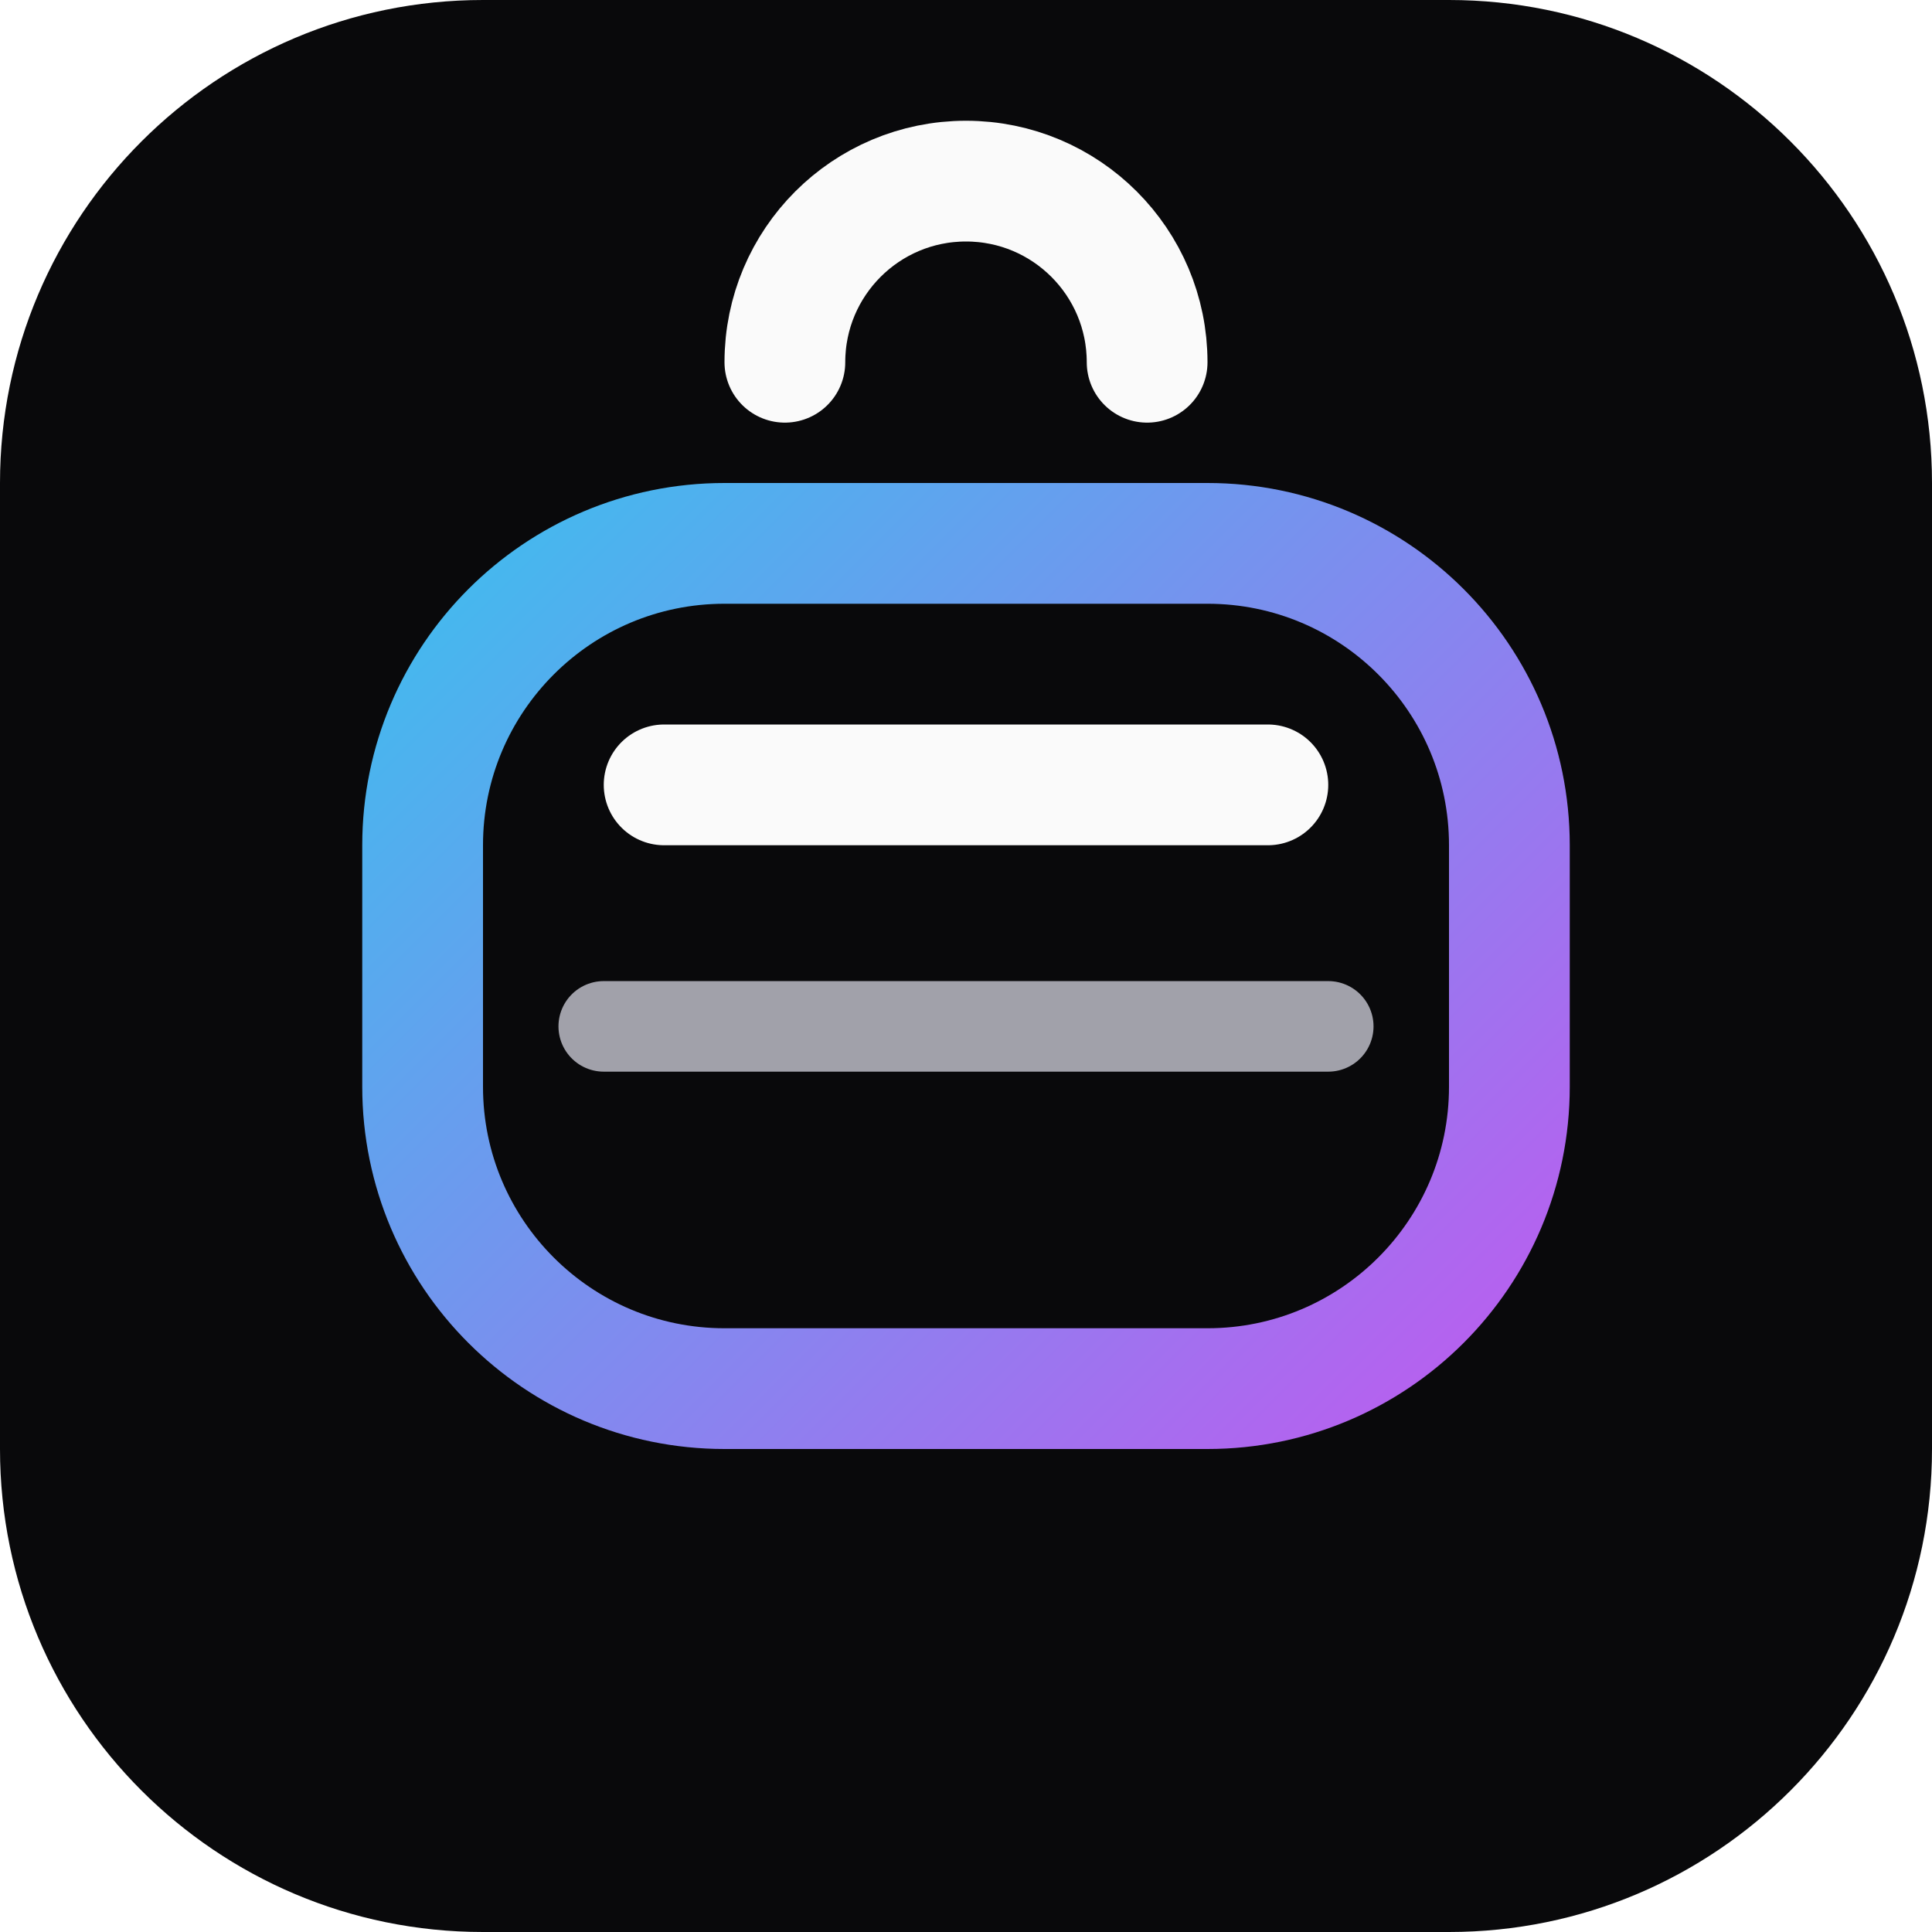
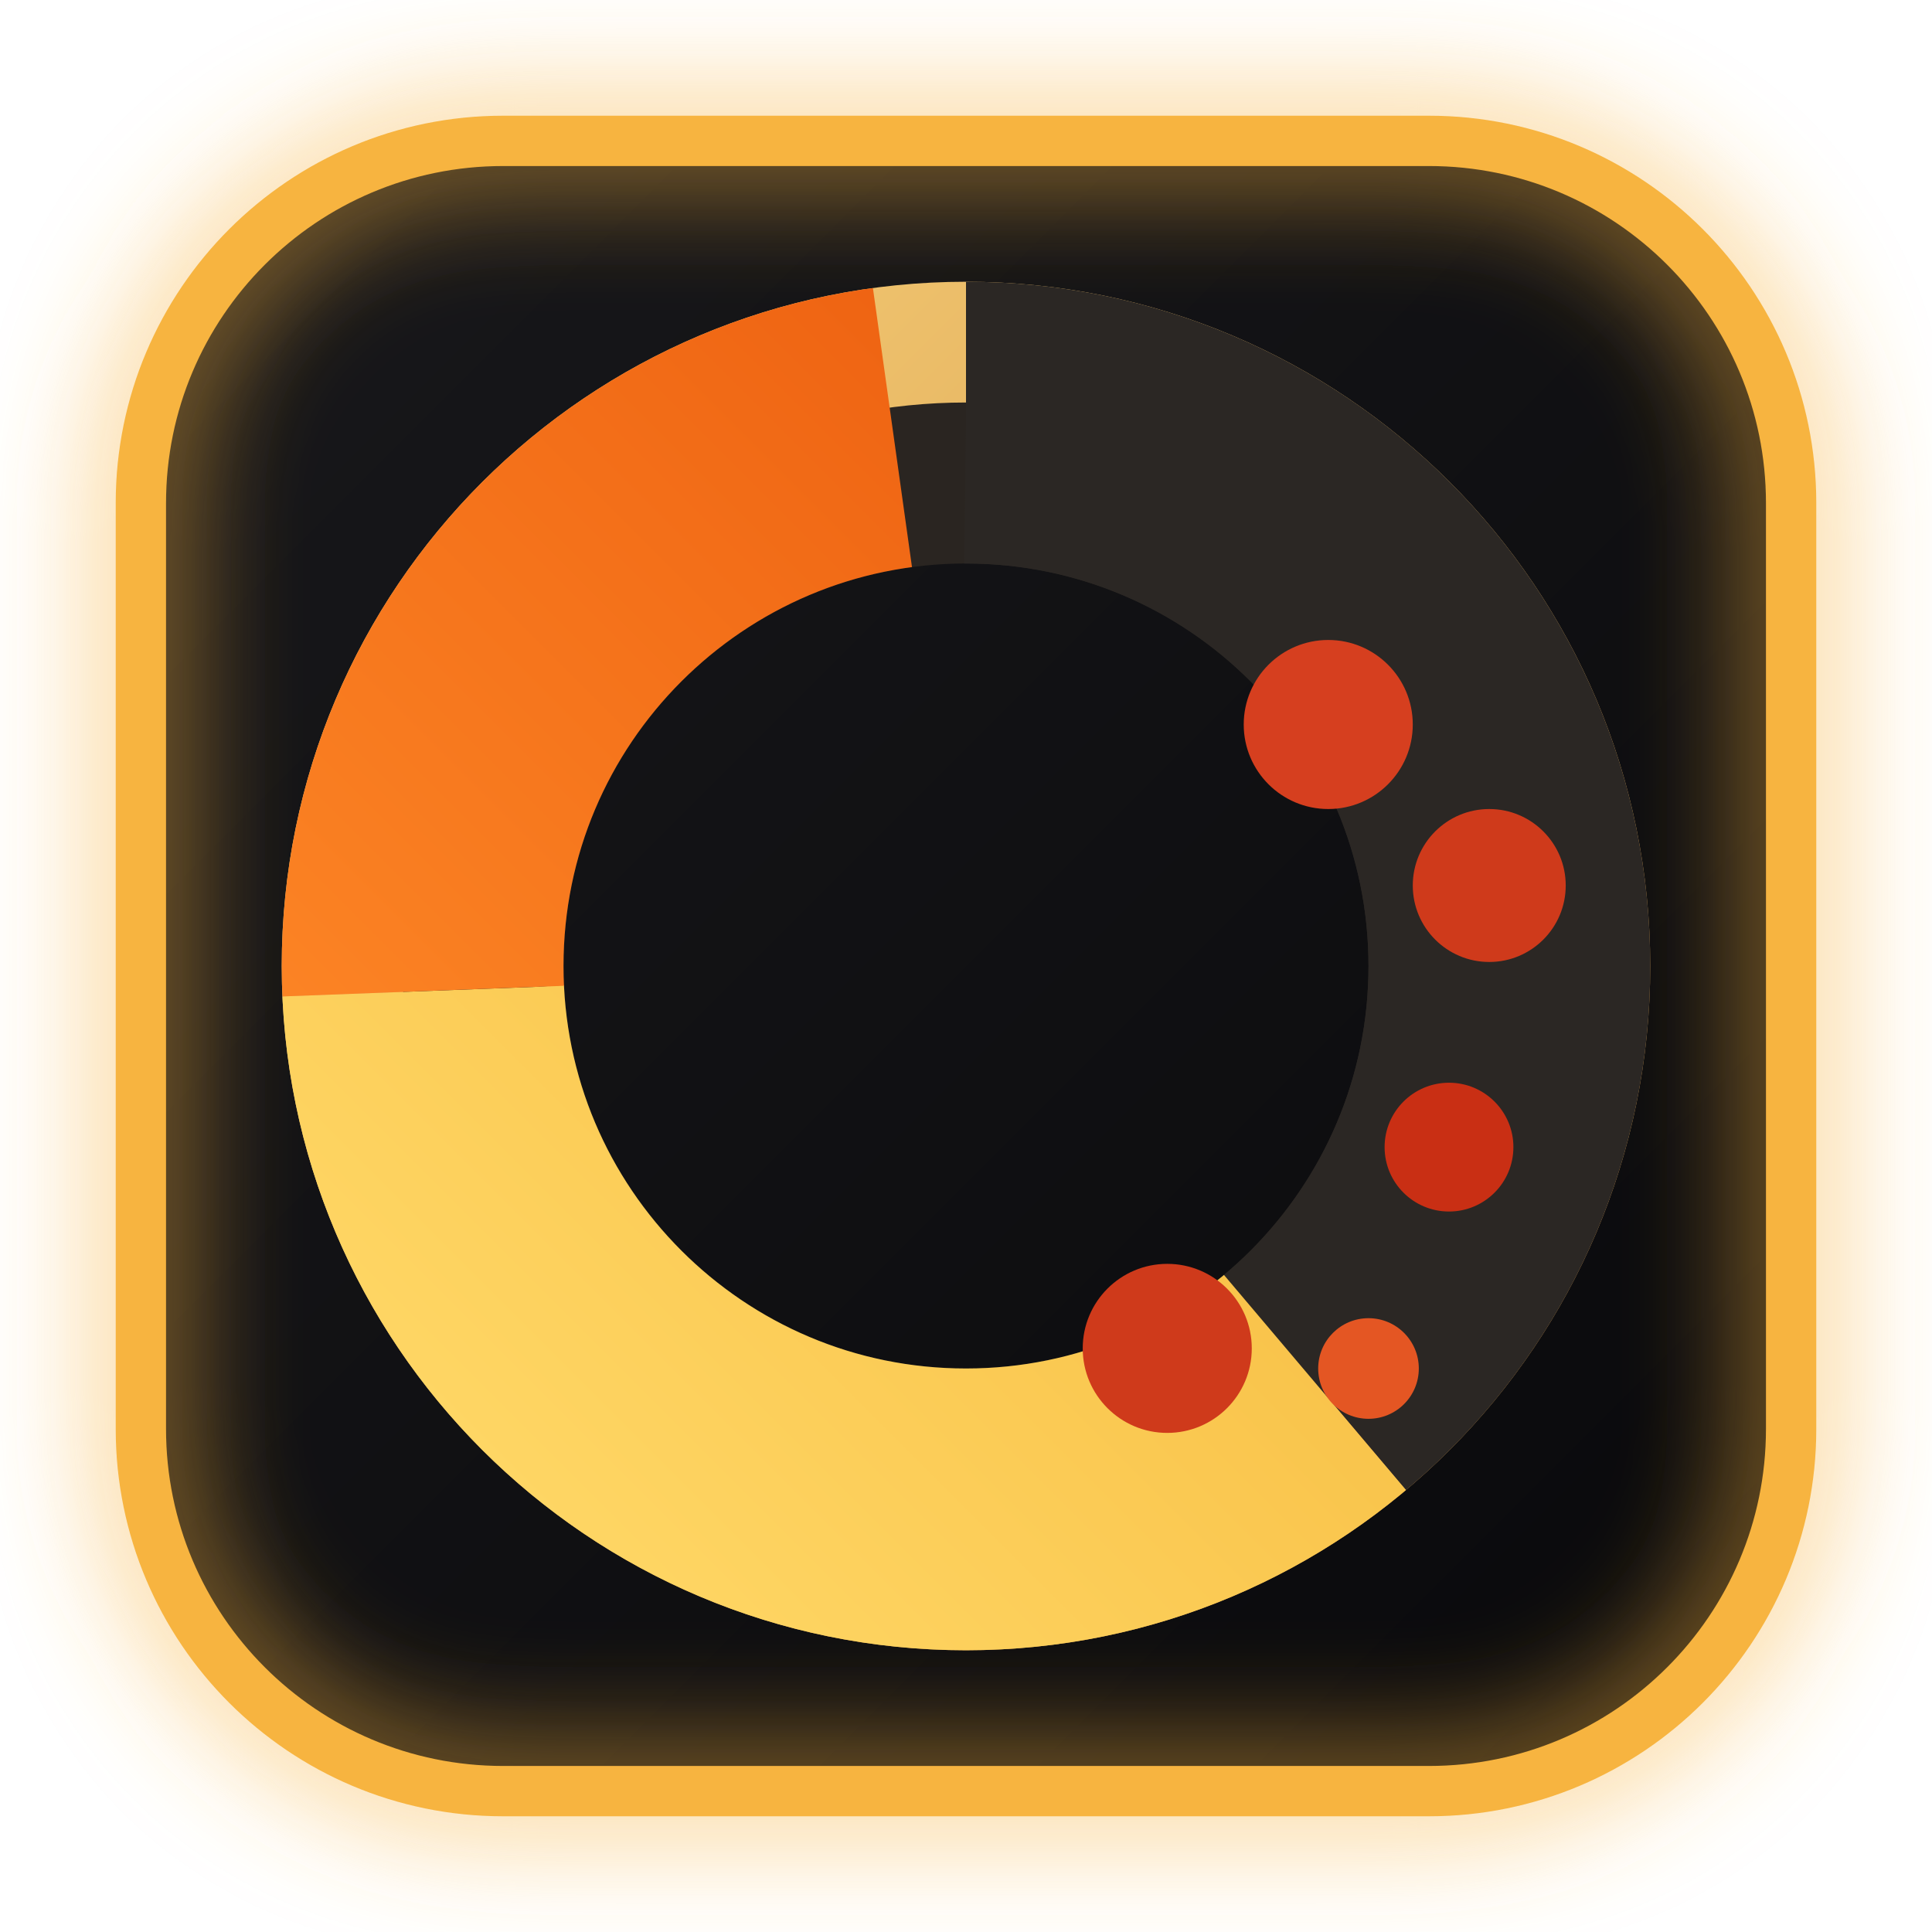
- <svg xmlns="http://www.w3.org/2000/svg" viewBox="0 0 64 64">
+ <svg xmlns="http://www.w3.org/2000/svg" viewBox="0 0 96 96">
  <defs>
-     <linearGradient id="g" x1="8" x2="56" y1="8" y2="56" gradientUnits="userSpaceOnUse">
-       <stop offset="0" stop-color="#22d3ee" />
-       <stop offset="1" stop-color="#d946ef" />
+     <linearGradient id="tile" x1="0" y1="0" x2="1" y2="1">
+       <stop offset="0%" stop-color="#18181b" />
+       <stop offset="100%" stop-color="#09090b" />
    </linearGradient>
+     <linearGradient id="crust" x1="0" y1="0" x2="1" y2="1">
+       <stop offset="0%" stop-color="#f7cd77" />
+       <stop offset="100%" stop-color="#c68a3b" />
+     </linearGradient>
+     <linearGradient id="cheese" x1="0" y1="0" x2="1" y2="1">
+       <stop offset="0%" stop-color="#ffd867" />
+       <stop offset="100%" stop-color="#f2ae2d" />
+     </linearGradient>
+     <linearGradient id="sauce" x1="0" y1="0" x2="1" y2="1">
+       <stop offset="0%" stop-color="#ff8c29" />
+       <stop offset="100%" stop-color="#ea580c" />
+     </linearGradient>
+     <filter id="glow" x="-40%" y="-40%" width="180%" height="180%">
+       <feGaussianBlur stdDeviation="3" result="blur" />
+       <feMerge>
+         <feMergeNode in="blur" />
+         <feMergeNode in="SourceGraphic" />
+       </feMerge>
+     </filter>
  </defs>
-   <rect width="64" height="64" rx="16" fill="#09090b" />
-   <rect x="14" y="18" width="36" height="28" rx="10" fill="none" stroke="url(#g)" stroke-width="4" />
-   <path d="M22 26h20" stroke="#fafafa" stroke-width="4" stroke-linecap="round" />
-   <path d="M20 34h24" stroke="#a1a1aa" stroke-width="3" stroke-linecap="round" />
-   <path d="M26 12c0-3.314 2.686-6 6-6s6 2.686 6 6" fill="none" stroke="#fafafa" stroke-width="4" stroke-linecap="round" />
+   <rect x="7" y="7" width="82" height="82" rx="18" fill="url(#tile)" />
+   <rect x="7" y="7" width="82" height="82" rx="18" fill="none" stroke="#f7b440" stroke-width="2.5" filter="url(#glow)" />
+   <circle cx="48" cy="48" r="27" fill="none" stroke="#2a2521" stroke-width="14" />
+   <circle cx="48" cy="48" r="31" fill="none" stroke="url(#crust)" stroke-width="6" />
+   <circle cx="48" cy="48" r="27" fill="none" stroke="#2b2724" stroke-width="14" stroke-dasharray="66 110" transform="rotate(-90 48 48)" />
+   <circle cx="48" cy="48" r="27" fill="none" stroke="url(#cheese)" stroke-width="14" stroke-dasharray="60 116" stroke-dashoffset="-66" transform="rotate(-90 48 48)" />
+   <circle cx="48" cy="48" r="27" fill="none" stroke="url(#sauce)" stroke-width="14" stroke-dasharray="40 136" stroke-dashoffset="-126" transform="rotate(-90 48 48)" />
+   <circle cx="66" cy="36" r="4.2" fill="#d63f1f" />
+   <circle cx="74" cy="44" r="3.8" fill="#cf3a1b" />
+   <circle cx="72" cy="57" r="3.2" fill="#c92f14" />
+   <circle cx="58" cy="67" r="4.2" fill="#cf3a1b" />
+   <circle cx="68" cy="68" r="2.5" fill="#e45623" />
</svg>
